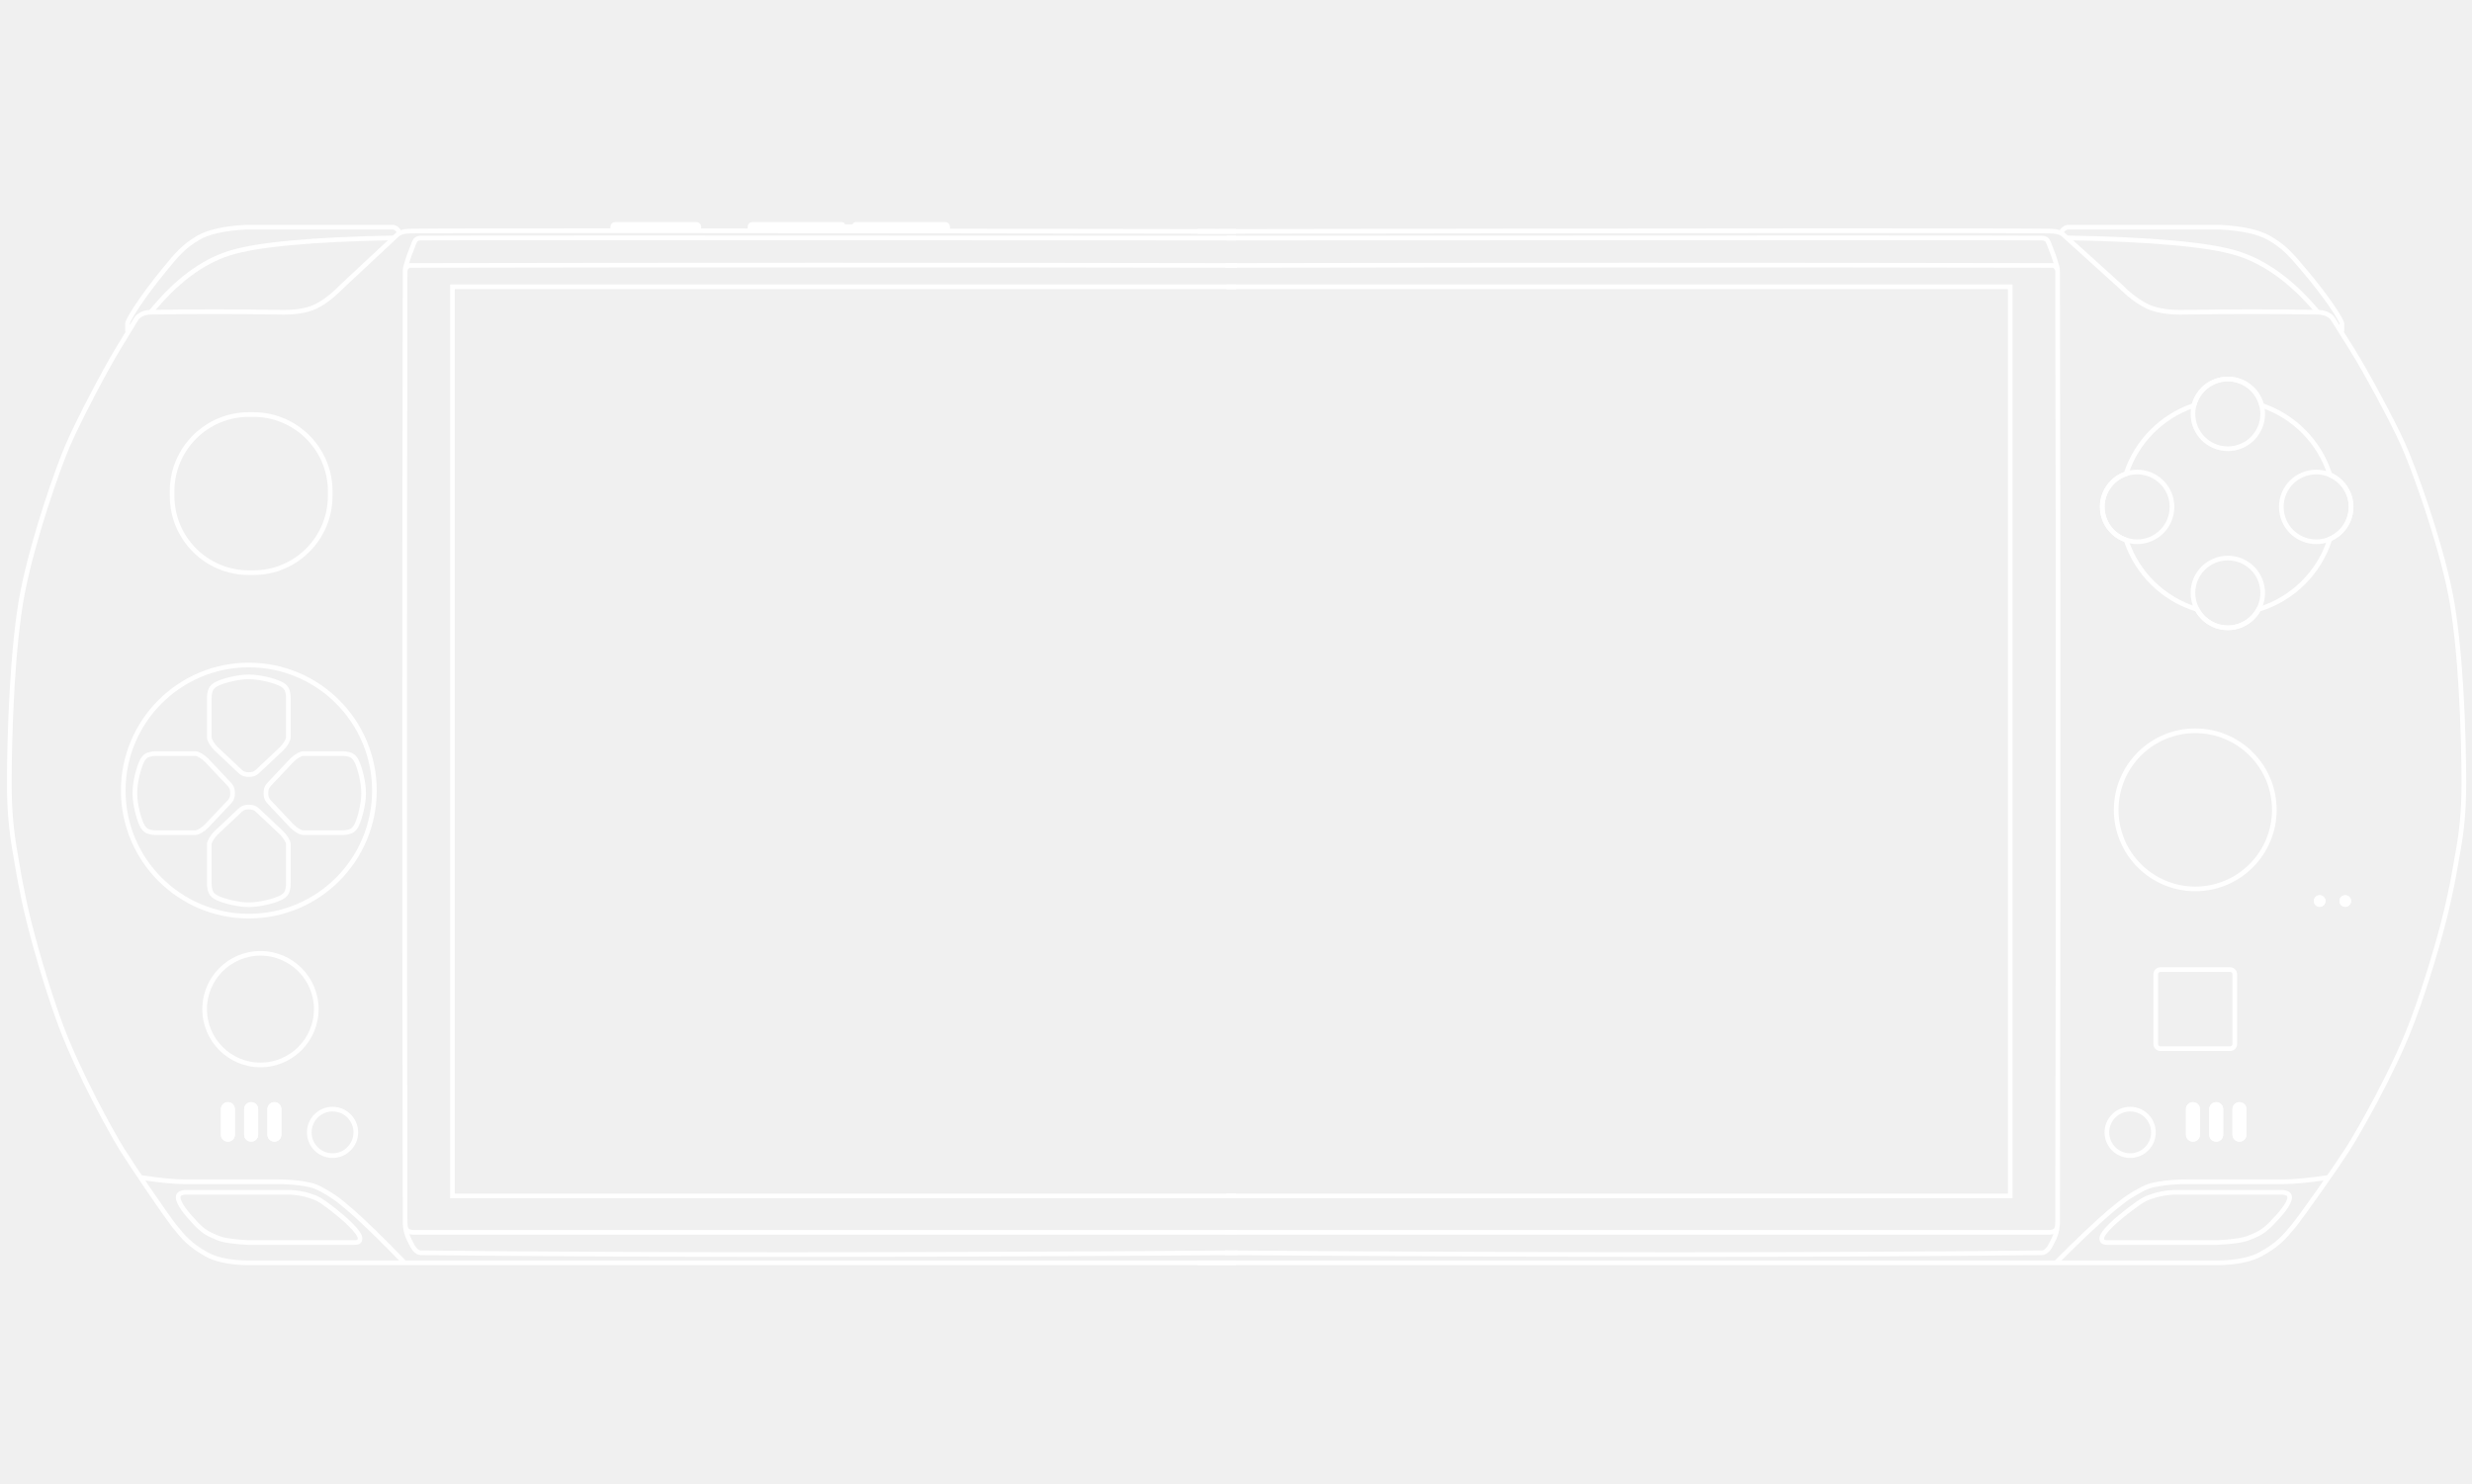
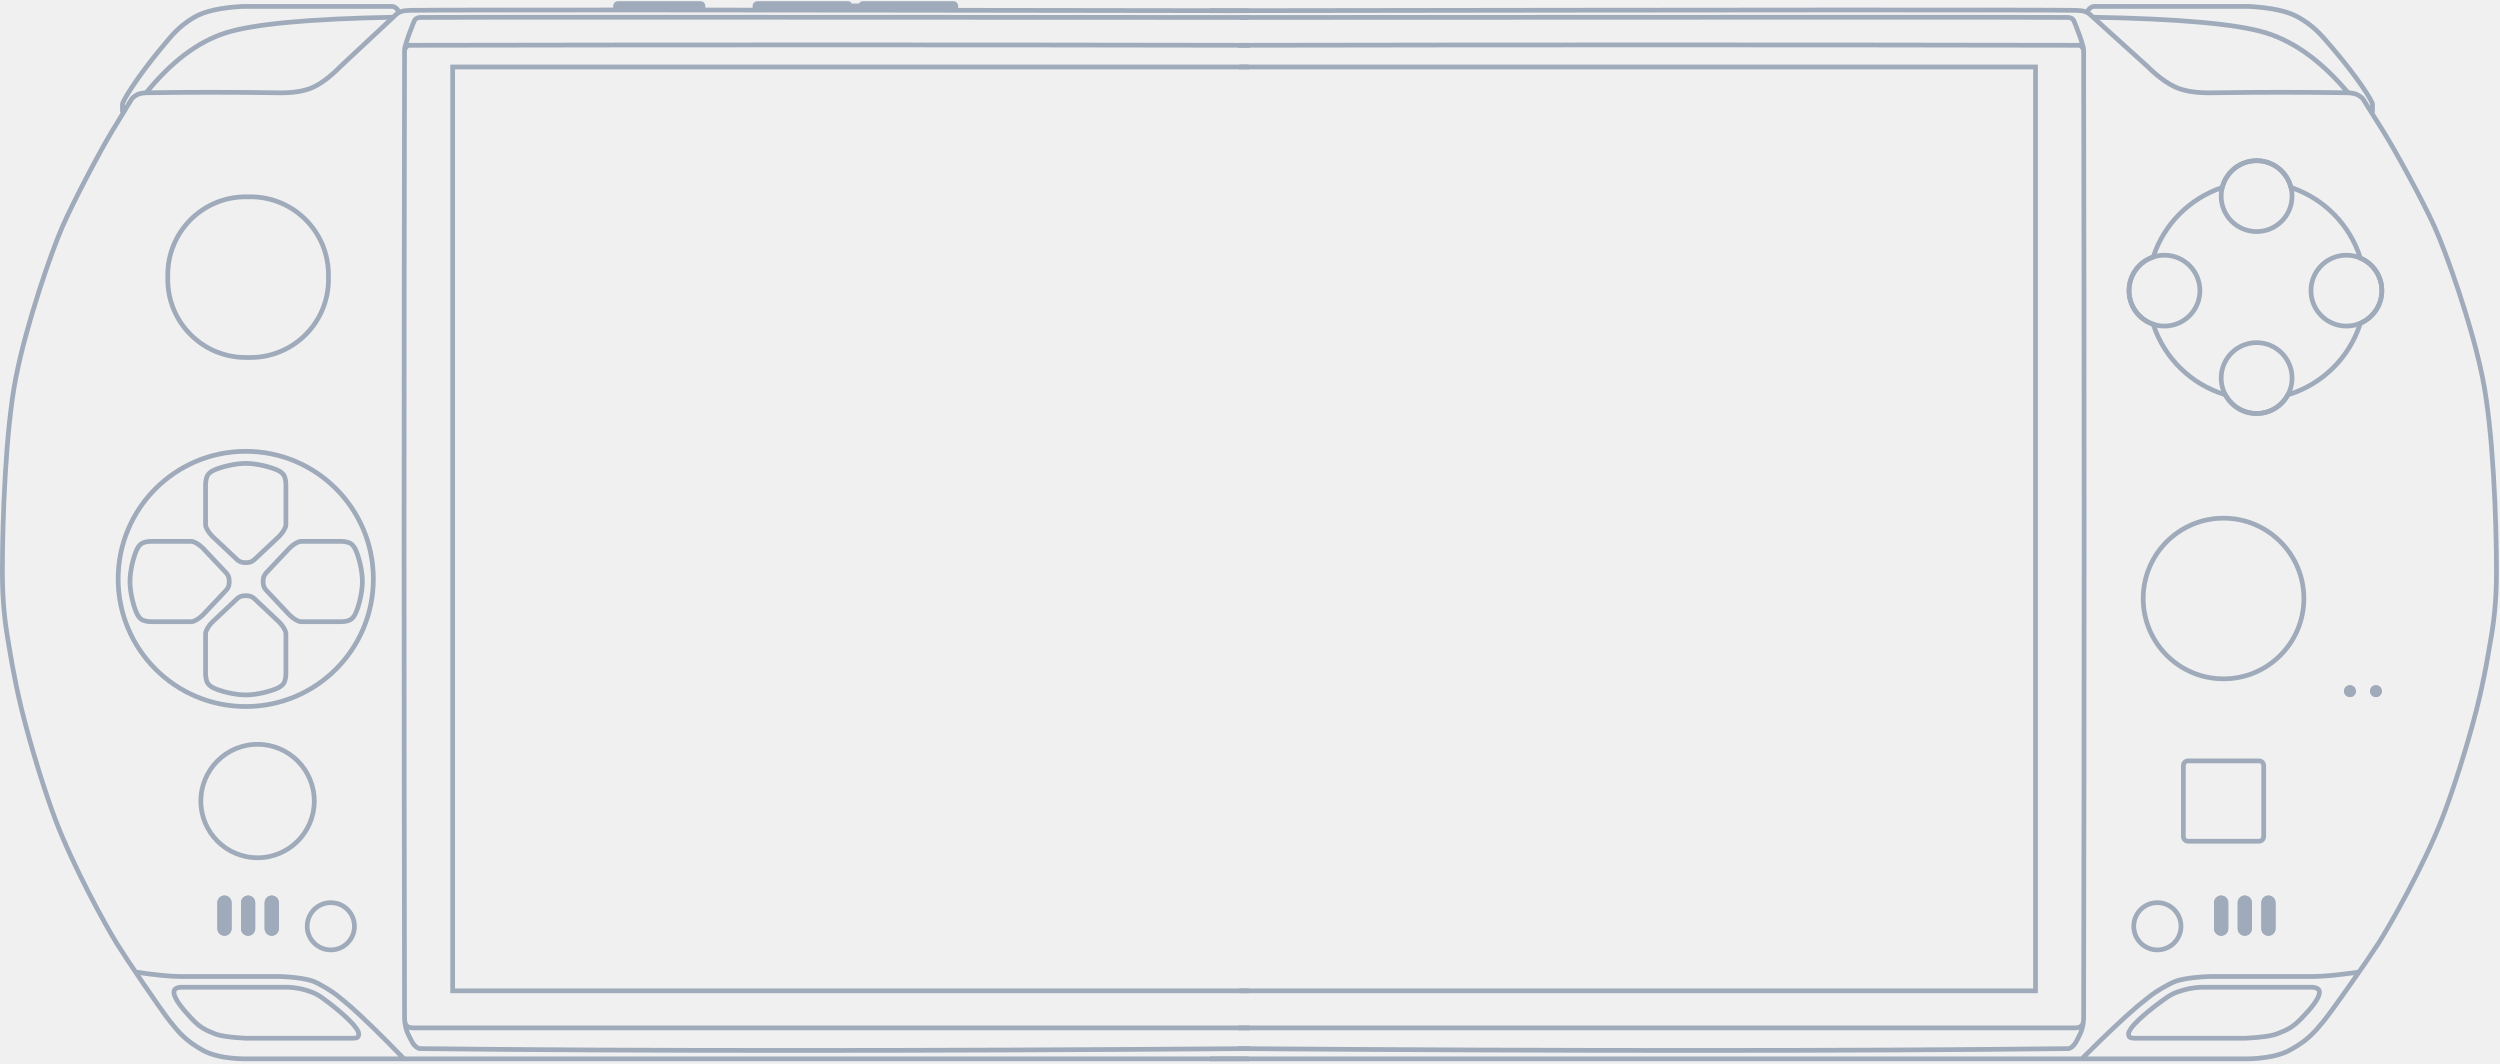
- <svg xmlns="http://www.w3.org/2000/svg" version="1.1" width="1063px" height="638px" viewBox="0 0 1063.0 638.0">
+ <svg xmlns="http://www.w3.org/2000/svg" version="1.1" width="1058px" height="450px" viewBox="0 0 1058.0 450.0">
  <defs>
    <clipPath id="i0">
      <path d="M1063,0 L1063,638 L0,638 L0,0 L1063,0 Z" />
    </clipPath>
    <clipPath id="i1">
      <path d="M35,0 C54.33,-3.55085719e-15 70,15.67 70,35 C70,54.33 54.33,70 35,70 C15.67,70 1.18361906e-15,54.33 0,35 C-2.36723813e-15,15.67 15.67,2.36723813e-15 35,0 Z" />
    </clipPath>
    <clipPath id="i2">
      <path d="M36,0 C54.778,-3.44940413e-15 70,15.222 70,34 L70,36 C70,54.778 54.778,70 36,70 L34,70 C15.222,70 1.14980138e-15,54.778 0,36 L0,34 C-2.29960275e-15,15.222 15.222,2.29960275e-15 34,0 L36,0 Z" />
    </clipPath>
    <clipPath id="i3">
      <path d="M11,0 C17.075,0 22,4.925 22,11 C22,17.075 17.075,22 11,22 C4.925,22 0,17.075 0,11 C0,4.925 4.925,0 11,0 Z" />
    </clipPath>
    <clipPath id="i4">
      <path d="M55,0 C62.302,0 68.461,4.891 70.38,11.575 C84.248,16.374 95.169,27.485 99.711,41.471 C105.195,44.008 109,49.56 109,56 C109,62.44 105.195,67.992 99.71,70.529 C95.011,85.005 83.476,96.399 68.914,100.906 C66.162,105.74 60.962,109 55,109 C49.038,109 43.838,105.74 41.086,100.905 C26.686,96.45 15.246,85.257 10.448,71.011 C4.349,68.754 0,62.885 0,56 C0,49.115 4.349,43.246 10.449,40.989 C15.082,27.23 25.912,16.319 39.62,11.574 C41.539,4.891 47.698,0 55,0 Z" />
    </clipPath>
    <clipPath id="i5">
      <path d="M55,77 C63.837,77 71,84.163 71,93 C71,101.837 63.837,109 55,109 C46.163,109 39,101.837 39,93 C39,84.163 46.163,77 55,77 Z M93,40 C101.837,40 109,47.163 109,56 C109,64.837 101.837,72 93,72 C84.163,72 77,64.837 77,56 C77,47.163 84.163,40 93,40 Z M16,40 C24.837,40 32,47.163 32,56 C32,64.837 24.837,72 16,72 C7.163,72 0,64.837 0,56 C0,47.163 7.163,40 16,40 Z M55,0 C63.837,0 71,7.163 71,16 C71,24.837 63.837,32 55,32 C46.163,32 39,24.837 39,16 C39,7.163 46.163,0 55,0 Z" />
    </clipPath>
    <clipPath id="i6">
      <path d="M55,0 C85.376,0 110,24.624 110,55 C110,85.376 85.376,110 55,110 C24.624,110 0,85.376 0,55 C0,24.624 24.624,0 55,0 Z" />
    </clipPath>
    <clipPath id="i7">
      <path d="M50.977,0 C54.057,0.156 56.836,0.618 59.316,1.387 C63.036,2.54 64.373,3.045 69.81,7.143 C75.247,11.24 82.789,17.482 82.789,20.738 C82.789,23.994 79.704,23.583 77.351,23.583 L32.219,23.583 C25.504,23.258 20.91,22.596 18.437,21.597 C14.727,20.099 12.226,19.274 8.199,15.17 C4.172,11.065 0.167,6.425 0.006,3.401 C-0.101,1.384 1.197,0.251 3.902,0 Z" />
    </clipPath>
    <clipPath id="i8">
      <path d="M49.386,0 C52.369,0.156 55.062,0.618 57.464,1.387 C61.068,2.54 62.363,3.045 67.63,7.143 C72.897,11.24 80.204,17.482 80.204,20.738 C80.204,23.343 78.292,23.6 76.359,23.599 L76.037,23.597 C75.662,23.593 75.29,23.583 74.936,23.583 L31.213,23.583 C24.708,23.258 20.257,22.596 17.861,21.597 C14.267,20.099 11.845,19.274 7.943,15.17 C4.042,11.065 0.162,6.425 0.006,3.401 C-0.098,1.384 1.16,0.251 3.78,0 Z" />
    </clipPath>
    <clipPath id="i9">
      <path d="M33,0 C34.657,-3.04359188e-16 36,1.343 36,3 L36,33 C36,34.657 34.657,36 33,36 L3,36 C1.343,36 -7.86725357e-16,34.657 0,33 L0,3 C-2.02906125e-16,1.343 1.343,-6.85272294e-16 3,0 L33,0 Z" />
    </clipPath>
    <clipPath id="i10">
      <path d="M25,0 C38.807,0 50,11.193 50,25 C50,38.807 38.807,50 25,50 C11.193,50 0,38.807 0,25 C0,11.193 11.193,0 25,0 Z" />
    </clipPath>
    <clipPath id="i11">
      <path d="M2.5,0 C3.881,0 5,1.119 5,2.5 C5,3.881 3.881,5 2.5,5 C1.119,5 0,3.881 0,2.5 C0,1.119 1.119,0 2.5,0 Z M13.5,0 C14.881,0 16,1.119 16,2.5 C16,3.881 14.881,5 13.5,5 C12.119,5 11,3.881 11,2.5 C11,1.119 12.119,0 13.5,0 Z" />
    </clipPath>
    <clipPath id="i12">
      <path d="M3,0 C4.657,-3.04359188e-16 6,1.343 6,3 L6,14 C6,15.657 4.657,17 3,17 C1.343,17 1.01453063e-16,15.657 0,14 L0,3 C-2.02906125e-16,1.343 1.343,1.53517375e-15 3,0 Z M13,0 C14.657,-3.04359188e-16 16,1.343 16,3 L16,14 C16,15.657 14.657,17 13,17 C11.343,17 10,15.657 10,14 L10,3 C10,1.343 11.343,1.53517375e-15 13,0 Z M23,0 C24.657,-3.04359188e-16 26,1.343 26,3 L26,14 C26,15.657 24.657,17 23,17 C21.343,17 20,15.657 20,14 L20,3 C20,1.343 21.343,1.53517375e-15 23,0 Z" />
    </clipPath>
    <clipPath id="i13">
      <path d="M36.5,0 C37.328,-1.52179594e-16 38,0.672 38,1.5 L38,3 L0,3 L0,1.5 C-1.01453063e-16,0.672 0.672,1.01453063e-16 1.5,0 L36.5,0 Z M100,3 L59,3 L59,1.5 C59,0.672 59.672,1.01453063e-16 60.5,0 L99,0 C99.552,-1.01453063e-16 100,0.448 100,1 L104,1 C104,0.448 104.448,-2.65431532e-16 105,0 L143.5,0 C144.328,-1.52179594e-16 145,0.672 145,1.5 L145,3 L104,3 L100,3 Z" />
    </clipPath>
  </defs>
-   <g clip-path="url(#i0)">
-     <g transform="translate(174.0 102.2878)">
-       <g transform="translate(711.0 0.0) scale(-1.0 1.0)">
-         <path d="M357.567,21.062 L20.567,21.062 L20.567,412.036 L357.567,412.036 M358,11.877 C239.622,11.657 121.271,11.657 2.947,11.877 C1.938,11.878 1.666,11.842 1.011,12.538 C0.355,13.233 0.204,13.571 0.201,14.792 C-0.067,151.11 -0.067,287.49 0.201,423.933 C0.267,425.256 0.537,426.195 1.011,426.75 C1.485,427.306 2.369,427.626 3.663,427.712 L358,427.712 M0.201,15.285 C0.201,14.678 0.161,13.351 0.426,12.462 C1.933,7.412 2.021,7.39 3.971,2.362 C4.297,1.521 4.605,0.976 4.979,0.68 C4.998,0.666 5.647,0.106 6.928,0.091 C17.71,-0.03 134.567,-0.03 357.5,0.091 M0.198,422.767 C0.198,428.427 2.005,430.714 2.783,432.491 C3.561,434.269 5.194,436.483 6.877,436.483 C99.94,437.528 217.047,437.528 358.198,436.483" stroke="#FFFFFF" stroke-width="2" fill="none" stroke-miterlimit="10" />
-       </g>
-       <g transform="">
-         <path d="M357.567,21.062 L20.567,21.062 L20.567,412.036 L357.567,412.036 M358,11.877 C239.622,11.657 121.271,11.657 2.947,11.877 C1.938,11.878 1.666,11.842 1.011,12.538 C0.355,13.233 0.204,13.571 0.201,14.792 C-0.067,151.11 -0.067,287.49 0.201,423.933 C0.267,425.256 0.537,426.195 1.011,426.75 C1.485,427.306 2.369,427.626 3.663,427.712 L358,427.712 M0.201,15.285 C0.201,14.678 0.161,13.351 0.426,12.462 C1.933,7.412 2.021,7.39 3.971,2.362 C4.297,1.521 4.605,0.976 4.979,0.68 C4.998,0.666 5.647,0.106 6.928,0.091 C17.71,-0.03 134.567,-0.03 357.5,0.091 M0.198,422.767 C0.198,428.427 2.005,430.714 2.783,432.491 C3.561,434.269 5.194,436.483 6.877,436.483 C99.94,437.528 217.047,437.528 358.198,436.483" stroke="#FFFFFF" stroke-width="2" fill="none" stroke-miterlimit="10" />
-       </g>
-     </g>
-     <g transform="translate(52.0 162)">
-       <g transform="translate(857.0 151.2878)">
-         <g clip-path="url(#i1)">
-           <path d="M35,0 C54.33,-3.55085719e-15 70,15.67 70,35 C70,54.33 54.33,70 35,70 C15.67,70 1.18361906e-15,54.33 0,35 C-2.36723813e-15,15.67 15.67,2.36723813e-15 35,0 Z" stroke="#FFFFFF" stroke-width="4" fill="none" stroke-miterlimit="5" />
-         </g>
-       </g>
-       <g transform="translate(21.0 15.28777)">
-         <g clip-path="url(#i2)">
-           <path d="M34,0 L36,0 C54.778,-3.44940413e-15 70,15.222 70,34 L70,36 C70,54.778 54.778,70 36,70 L34,70 C15.222,70 1.14980138e-15,54.778 0,36 L0,34 C-2.29960275e-15,15.222 15.222,2.29960275e-15 34,0 Z" stroke="#FFFFFF" stroke-width="4" fill="none" stroke-miterlimit="5" />
-         </g>
-       </g>
-       <g transform="translate(80.0 314.0)">
-         <g clip-path="url(#i3)">
-           <path d="M11,22 C17.075,22 22,17.075 22,11 C22,4.925 17.075,0 11,0 C4.925,0 0,4.925 0,11 C0,17.075 4.925,22 11,22 Z" stroke="#FFFFFF" stroke-width="4" fill="none" stroke-miterlimit="5" />
-         </g>
-       </g>
-       <g transform="translate(853.0 314.0)">
-         <g clip-path="url(#i3)">
-           <path d="M11,22 C17.075,22 22,17.075 22,11 C22,4.925 17.075,0 11,0 C4.925,0 0,4.925 0,11 C0,17.075 4.925,22 11,22 Z" stroke="#FFFFFF" stroke-width="4" fill="none" stroke-miterlimit="5" />
-         </g>
-       </g>
-       <g transform="translate(851.0 2.842170943040401e-14)">
-         <g clip-path="url(#i4)">
-           <path d="M55,0 C62.302,0 68.461,4.891 70.38,11.575 C84.248,16.374 95.169,27.485 99.711,41.471 C105.195,44.008 109,49.56 109,56 C109,62.44 105.195,67.992 99.71,70.529 C95.011,85.005 83.476,96.399 68.914,100.906 C66.162,105.74 60.962,109 55,109 C49.038,109 43.838,105.74 41.086,100.905 C26.686,96.45 15.246,85.257 10.448,71.011 C4.349,68.754 0,62.885 0,56 C0,49.115 4.349,43.246 10.449,40.989 C15.082,27.23 25.912,16.319 39.62,11.574 C41.539,4.891 47.698,0 55,0 Z" stroke="#FFFFFF" stroke-width="4" fill="none" stroke-miterlimit="5" />
-         </g>
-         <g clip-path="url(#i5)">
-           <path d="M55,32 C63.837,32 71,24.837 71,16 C71,7.163 63.837,0 55,0 C46.163,0 39,7.163 39,16 C39,24.837 46.163,32 55,32 Z M93,72 C101.837,72 109,64.837 109,56 C109,47.163 101.837,40 93,40 C84.163,40 77,47.163 77,56 C77,64.837 84.163,72 93,72 Z M16,72 C24.837,72 32,64.837 32,56 C32,47.163 24.837,40 16,40 C7.163,40 0,47.163 0,56 C0,64.837 7.163,72 16,72 Z M55,109 C63.837,109 71,101.837 71,93 C71,84.163 63.837,77 55,77 C46.163,77 39,84.163 39,93 C39,101.837 46.163,109 55,109 Z" stroke="#FFFFFF" stroke-width="4" fill="none" stroke-miterlimit="5" />
-         </g>
-       </g>
-       <g transform="translate(0.0 123)">
-         <g transform="translate(37.0 49.1042) rotate(-90)">
-           <g transform="translate(1.000155 0.9999983)">
-             <path d="M1.458,13.137 L11.155,2.844 C12.701,1.295 14.837,-1.77635684e-15 16.035,-1.77635684e-15 L32.571,-1.77635684e-15 C33.425,-1.77635684e-15 35.149,0.033 36.557,0.646 C37.663,1.128 38.511,2.203 39.14,3.58 C40.457,6.465 41.996,12.304 41.996,17 L41.991,17.443 C41.9,22.058 40.416,27.625 39.14,30.42 C38.511,31.797 37.663,32.872 36.557,33.354 C35.149,33.967 33.425,34 32.571,34 L16.035,34 C14.837,34 12.701,32.705 11.155,31.156 L1.458,20.863 C0.047,19.378 0,18.147 0,17 C0,15.853 0.047,14.622 1.458,13.137 Z" stroke="#FFFFFF" stroke-width="2" fill="none" stroke-miterlimit="10" />
+   <g transform="translate(-3.0 -95.0)">
+     <g clip-path="url(#i0)">
+       <g transform="translate(4.006812 96.0)">
+         <g transform="translate(169.9932 6.287773)">
+           <g transform="translate(711.0 0.0) scale(-1.0 1.0)">
+             <path d="M357.567,21.062 L20.567,21.062 L20.567,412.036 L357.567,412.036 M358,11.877 C239.622,11.657 121.271,11.657 2.947,11.877 C1.938,11.878 1.666,11.842 1.011,12.538 C0.355,13.233 0.204,13.571 0.201,14.792 C-0.067,151.11 -0.067,287.49 0.201,423.933 C0.267,425.256 0.537,426.195 1.011,426.75 C1.485,427.306 2.369,427.626 3.663,427.712 L358,427.712 M0.201,15.285 C0.201,14.678 0.161,13.351 0.426,12.462 C1.933,7.412 2.021,7.39 3.971,2.362 C4.297,1.521 4.605,0.976 4.979,0.68 C4.998,0.666 5.647,0.106 6.928,0.091 C17.71,-0.03 134.567,-0.03 357.5,0.091 M0.198,422.767 C0.198,428.427 2.005,430.714 2.783,432.491 C3.561,434.269 5.194,436.483 6.877,436.483 C99.94,437.528 217.047,437.528 358.198,436.483" stroke="#9FAABA" stroke-width="2" fill="none" stroke-miterlimit="10" />
+           </g>
+           <g transform="">
+             <path d="M357.567,21.062 L20.567,21.062 L20.567,412.036 L357.567,412.036 M358,11.877 C239.622,11.657 121.271,11.657 2.947,11.877 C1.938,11.878 1.666,11.842 1.011,12.538 C0.355,13.233 0.204,13.571 0.201,14.792 C-0.067,151.11 -0.067,287.49 0.201,423.933 C0.267,425.256 0.537,426.195 1.011,426.75 C1.485,427.306 2.369,427.626 3.663,427.712 L358,427.712 M0.201,15.285 C0.201,14.678 0.161,13.351 0.426,12.462 C1.933,7.412 2.021,7.39 3.971,2.362 C4.297,1.521 4.605,0.976 4.979,0.68 C4.998,0.666 5.647,0.106 6.928,0.091 C17.71,-0.03 134.567,-0.03 357.5,0.091 M0.198,422.767 C0.198,428.427 2.005,430.714 2.783,432.491 C3.561,434.269 5.194,436.483 6.877,436.483 C99.94,437.528 217.047,437.528 358.198,436.483" stroke="#9FAABA" stroke-width="2" fill="none" stroke-miterlimit="10" />
          </g>
        </g>
-         <g transform="translate(37.0 61.1042) rotate(-90.0) scale(-1.0 1.0)">
-           <g transform="translate(1.000155 0.9999983)">
-             <path d="M1.458,13.137 L11.155,2.844 C12.701,1.295 14.837,-1.77635684e-15 16.035,-1.77635684e-15 L32.571,-1.77635684e-15 C33.425,-1.77635684e-15 35.149,0.033 36.557,0.646 C37.663,1.128 38.511,2.203 39.14,3.58 C40.457,6.465 41.996,12.304 41.996,17 L41.991,17.443 C41.9,22.058 40.416,27.625 39.14,30.42 C38.511,31.797 37.663,32.872 36.557,33.354 C35.149,33.967 33.425,34 32.571,34 L16.035,34 C14.837,34 12.701,32.705 11.155,31.156 L1.458,20.863 C0.047,19.378 0,18.147 0,17 C0,15.853 0.047,14.622 1.458,13.137 Z" stroke="#FFFFFF" stroke-width="2" fill="none" stroke-miterlimit="10" />
+         <g transform="translate(47.99319 66)">
+           <g transform="translate(857.0 151.2878)">
+             <g clip-path="url(#i1)">
+               <path d="M35,0 C54.33,-3.55085719e-15 70,15.67 70,35 C70,54.33 54.33,70 35,70 C15.67,70 1.18361906e-15,54.33 0,35 C-2.36723813e-15,15.67 15.67,2.36723813e-15 35,0 Z" stroke="#9FAABA" stroke-width="4" fill="none" stroke-miterlimit="5" />
+             </g>
+           </g>
+           <g transform="translate(21.0 15.28777)">
+             <g clip-path="url(#i2)">
+               <path d="M34,0 L36,0 C54.778,-3.44940413e-15 70,15.222 70,34 L70,36 C70,54.778 54.778,70 36,70 L34,70 C15.222,70 1.14980138e-15,54.778 0,36 L0,34 C-2.29960275e-15,15.222 15.222,2.29960275e-15 34,0 Z" stroke="#9FAABA" stroke-width="4" fill="none" stroke-miterlimit="5" />
+             </g>
+           </g>
+           <g transform="translate(80.0 314.0)">
+             <g clip-path="url(#i3)">
+               <path d="M11,22 C17.075,22 22,17.075 22,11 C22,4.925 17.075,0 11,0 C4.925,0 0,4.925 0,11 C0,17.075 4.925,22 11,22 Z" stroke="#9FAABA" stroke-width="4" fill="none" stroke-miterlimit="5" />
+             </g>
+           </g>
+           <g transform="translate(853.0 314.0)">
+             <g clip-path="url(#i3)">
+               <path d="M11,22 C17.075,22 22,17.075 22,11 C22,4.925 17.075,0 11,0 C4.925,0 0,4.925 0,11 C0,17.075 4.925,22 11,22 Z" stroke="#9FAABA" stroke-width="4" fill="none" stroke-miterlimit="5" />
+             </g>
+           </g>
+           <g transform="translate(851.0 2.842170943040401e-14)">
+             <g clip-path="url(#i4)">
+               <path d="M55,0 C62.302,0 68.461,4.891 70.38,11.575 C84.248,16.374 95.169,27.485 99.711,41.471 C105.195,44.008 109,49.56 109,56 C109,62.44 105.195,67.992 99.71,70.529 C95.011,85.005 83.476,96.399 68.914,100.906 C66.162,105.74 60.962,109 55,109 C49.038,109 43.838,105.74 41.086,100.905 C26.686,96.45 15.246,85.257 10.448,71.011 C4.349,68.754 0,62.885 0,56 C0,49.115 4.349,43.246 10.449,40.989 C15.082,27.23 25.912,16.319 39.62,11.574 C41.539,4.891 47.698,0 55,0 Z" stroke="#9FAABA" stroke-width="4" fill="none" stroke-miterlimit="5" />
+             </g>
+             <g clip-path="url(#i5)">
+               <path d="M55,32 C63.837,32 71,24.837 71,16 C71,7.163 63.837,0 55,0 C46.163,0 39,7.163 39,16 C39,24.837 46.163,32 55,32 Z M93,72 C101.837,72 109,64.837 109,56 C109,47.163 101.837,40 93,40 C84.163,40 77,47.163 77,56 C77,64.837 84.163,72 93,72 Z M16,72 C24.837,72 32,64.837 32,56 C32,47.163 24.837,40 16,40 C7.163,40 0,47.163 0,56 C0,64.837 7.163,72 16,72 Z M55,109 C63.837,109 71,101.837 71,93 C71,84.163 63.837,77 55,77 C46.163,77 39,84.163 39,93 C39,101.837 46.163,109 55,109 Z" stroke="#9FAABA" stroke-width="4" fill="none" stroke-miterlimit="5" />
+             </g>
+           </g>
+           <g transform="translate(0.0 123)">
+             <g transform="translate(37.0 49.1042) rotate(-90)">
+               <g transform="translate(1.000155 0.9999983)">
+                 <path d="M1.458,13.137 L11.155,2.844 C12.701,1.295 14.837,-1.77635684e-15 16.035,-1.77635684e-15 L32.571,-1.77635684e-15 C33.425,-1.77635684e-15 35.149,0.033 36.557,0.646 C37.663,1.128 38.511,2.203 39.14,3.58 C40.457,6.465 41.996,12.304 41.996,17 L41.991,17.443 C41.9,22.058 40.416,27.625 39.14,30.42 C38.511,31.797 37.663,32.872 36.557,33.354 C35.149,33.967 33.425,34 32.571,34 L16.035,34 C14.837,34 12.701,32.705 11.155,31.156 L1.458,20.863 C0.047,19.378 0,18.147 0,17 C0,15.853 0.047,14.622 1.458,13.137 Z" stroke="#9FAABA" stroke-width="2" fill="none" stroke-miterlimit="10" />
+               </g>
+             </g>
+             <g transform="translate(37.0 61.1042) rotate(-90.0) scale(-1.0 1.0)">
+               <g transform="translate(1.000155 0.9999983)">
+                 <path d="M1.458,13.137 L11.155,2.844 C12.701,1.295 14.837,-1.77635684e-15 16.035,-1.77635684e-15 L32.571,-1.77635684e-15 C33.425,-1.77635684e-15 35.149,0.033 36.557,0.646 C37.663,1.128 38.511,2.203 39.14,3.58 C40.457,6.465 41.996,12.304 41.996,17 L41.991,17.443 C41.9,22.058 40.416,27.625 39.14,30.42 C38.511,31.797 37.663,32.872 36.557,33.354 C35.149,33.967 33.425,34 32.571,34 L16.035,34 C14.837,34 12.701,32.705 11.155,31.156 L1.458,20.863 C0.047,19.378 0,18.147 0,17 C0,15.853 0.047,14.622 1.458,13.137 Z" stroke="#9FAABA" stroke-width="2" fill="none" stroke-miterlimit="10" />
+               </g>
+             </g>
+             <g transform="translate(49.0 38.1042) scale(-1.0 1.0)">
+               <g transform="translate(1.000155 0.9999983)">
+                 <path d="M1.458,13.137 L11.155,2.844 C12.701,1.295 14.837,-1.77635684e-15 16.035,-1.77635684e-15 L32.571,-1.77635684e-15 C33.425,-1.77635684e-15 35.149,0.033 36.557,0.646 C37.663,1.128 38.511,2.203 39.14,3.58 C40.457,6.465 41.996,12.304 41.996,17 L41.991,17.443 C41.9,22.058 40.416,27.625 39.14,30.42 C38.511,31.797 37.663,32.872 36.557,33.354 C35.149,33.967 33.425,34 32.571,34 L16.035,34 C14.837,34 12.701,32.705 11.155,31.156 L1.458,20.863 C0.047,19.378 0,18.147 0,17 C0,15.853 0.047,14.622 1.458,13.137 Z" stroke="#9FAABA" stroke-width="2" fill="none" stroke-miterlimit="10" />
+               </g>
+             </g>
+             <g transform="translate(61.36621 38.1042)">
+               <g transform="translate(1.000155 0.9999983)">
+                 <path d="M1.458,13.137 L11.155,2.844 C12.701,1.295 14.837,-1.77635684e-15 16.035,-1.77635684e-15 L32.571,-1.77635684e-15 C33.425,-1.77635684e-15 35.149,0.033 36.557,0.646 C37.663,1.128 38.511,2.203 39.14,3.58 C40.457,6.465 41.996,12.304 41.996,17 L41.991,17.443 C41.9,22.058 40.416,27.625 39.14,30.42 C38.511,31.797 37.663,32.872 36.557,33.354 C35.149,33.967 33.425,34 32.571,34 L16.035,34 C14.837,34 12.701,32.705 11.155,31.156 L1.458,20.863 C0.047,19.378 0,18.147 0,17 C0,15.853 0.047,14.622 1.458,13.137 Z" stroke="#9FAABA" stroke-width="2" fill="none" stroke-miterlimit="10" />
+               </g>
+             </g>
+             <g clip-path="url(#i6)">
+               <path d="M55,110 C24.624,110 0,85.376 0,55 C0,24.624 24.624,0 55,0 C85.376,0 110,24.624 110,55 C110,85.376 85.376,110 55,110 Z" stroke="#9FAABA" stroke-width="4" fill="none" stroke-miterlimit="5" />
+             </g>
          </g>
        </g>
-         <g transform="translate(49.0 38.1042) scale(-1.0 1.0)">
-           <g transform="translate(1.000155 0.9999983)">
-             <path d="M1.458,13.137 L11.155,2.844 C12.701,1.295 14.837,-1.77635684e-15 16.035,-1.77635684e-15 L32.571,-1.77635684e-15 C33.425,-1.77635684e-15 35.149,0.033 36.557,0.646 C37.663,1.128 38.511,2.203 39.14,3.58 C40.457,6.465 41.996,12.304 41.996,17 L41.991,17.443 C41.9,22.058 40.416,27.625 39.14,30.42 C38.511,31.797 37.663,32.872 36.557,33.354 C35.149,33.967 33.425,34 32.571,34 L16.035,34 C14.837,34 12.701,32.705 11.155,31.156 L1.458,20.863 C0.047,19.378 0,18.147 0,17 C0,15.853 0.047,14.622 1.458,13.137 Z" stroke="#FFFFFF" stroke-width="2" fill="none" stroke-miterlimit="10" />
+         <g transform="translate(0.0 1.718098)">
+           <g transform="translate(1055.493 0.0) scale(-1.0 1.0)">
+             <g transform="">
+               <path d="M544.493,445.374 C252.999,445.374 107.251,445.374 107.251,445.374 C107.251,445.374 95.11,445.819 87.671,441.816 C80.232,437.814 77.213,434.406 73.227,429.528 C69.241,424.651 54.597,403.759 49.972,396.542 C45.347,389.326 30.986,364.19 23.057,343.876 C18.762,332.872 12.612,314.005 8.47,297.734 C4.966,283.968 3.127,271.91 2.706,269.601 C1.065,260.609 0,251.83 0,238.947 C0,228.713 0.327,213.639 1.258,198.279 C2.155,183.47 3.614,168.394 5.883,157.134 C10.506,134.193 21.433,103.804 26.233,93.19 C31.033,82.576 42.342,61.759 47.875,52.881 C50.901,48.024 53.752,43.486 56.426,39.268 C57.011,38.345 58.497,37.571 58.92,37.339 C59.344,37.108 61.014,36.573 62.802,36.547 C81.625,36.272 100.5,36.272 119.427,36.547 C126.401,36.756 131.876,35.961 135.851,34.162 C141.814,31.463 147.389,25.671 147.389,25.671 C147.389,25.671 171.593,3.783 171.962,3.447 C172.38,3.067 173.149,2.475 174.347,2.115 C175.429,1.791 176.886,1.679 178.285,1.657 C194.47,1.408 316.539,1.46 544.493,1.813 M58.23,408.662 C66.858,409.906 73.318,410.527 77.611,410.527 C84.051,410.527 98.519,410.527 119.3,410.527 C125.969,410.527 132.705,411.441 135.739,412.538 C138.774,413.635 144.711,417.328 146.07,418.427 C148.107,420.075 150.255,421.693 152.167,423.329 C158.021,428.339 165.789,435.692 175.472,445.389 M52.46,44.891 C52.46,43.373 52.46,42.205 52.46,41.387 C52.46,40.159 58.392,30.512 69.373,17.663 C74.172,12.047 77.143,8.383 83.852,4.57 C88.324,2.027 95.329,0.504 104.869,0 L170.215,0 C170.816,0.017 171.413,0.269 172.007,0.756 C172.6,1.242 172.96,1.775 173.085,2.353" stroke="#9FAABA" stroke-width="2" fill="none" stroke-miterlimit="10" />
+             </g>
+             <g transform="translate(73.91207 414.0729)">
+               <g clip-path="url(#i7)">
+                 <path d="M8.199,15.17 C12.226,19.274 14.727,20.099 18.437,21.597 C20.91,22.596 25.504,23.258 32.219,23.583 C60.738,23.583 75.781,23.583 77.351,23.583 C79.704,23.583 82.789,23.994 82.789,20.738 C82.789,17.482 75.247,11.24 69.81,7.143 C64.373,3.045 63.036,2.54 59.316,1.387 C56.836,0.618 54.057,0.156 50.977,0 L3.902,0 C1.197,0.251 -0.101,1.384 0.006,3.401 C0.167,6.425 4.172,11.065 8.199,15.17 Z" stroke="#9FAABA" stroke-width="4" fill="none" stroke-miterlimit="5" />
+               </g>
+             </g>
+             <g transform="translate(62.80187 4.569675)">
+               <path d="M0,31.977 C10.983,18.845 22.56,10.396 34.731,6.631 C46.902,2.865 71.437,0.655 108.335,0" stroke="#9FAABA" stroke-width="2" fill="none" stroke-miterlimit="10" />
+             </g>
+           </g>
+           <g transform="">
+             <path d="M527.493,445.374 C245.1,445.374 103.903,445.374 103.903,445.374 C103.903,445.374 92.141,445.819 84.934,441.816 C77.727,437.814 74.802,434.406 70.94,429.528 C67.079,424.651 52.893,403.759 48.412,396.542 C43.931,389.326 30.018,364.19 22.337,343.876 C18.176,332.872 12.219,314.005 8.206,297.734 C4.811,283.968 3.03,271.91 2.621,269.601 C1.032,260.609 0,251.83 0,238.947 C0,228.713 0.317,213.639 1.219,198.279 C2.088,183.47 3.502,168.394 5.7,157.134 C10.178,134.193 20.764,103.804 25.414,93.19 C30.064,82.576 41.02,61.759 46.38,52.881 C49.312,48.024 52.074,43.486 54.664,39.268 C55.231,38.345 56.671,37.571 57.081,37.339 C57.491,37.108 59.109,36.573 60.841,36.547 C79.077,36.272 97.362,36.272 115.698,36.547 C122.455,36.756 127.758,35.961 131.609,34.162 C137.386,31.463 142.788,25.671 142.788,25.671 C142.788,25.671 166.236,3.783 166.593,3.447 C166.998,3.067 167.743,2.475 168.904,2.115 C169.951,1.791 171.363,1.679 172.719,1.657 C188.398,1.408 306.657,1.46 527.493,1.813 M56.411,408.662 C64.77,409.906 71.029,410.527 75.188,410.527 C81.427,410.527 95.443,410.527 115.575,410.527 C122.036,410.527 128.561,411.441 131.501,412.538 C134.441,413.635 140.193,417.328 141.509,418.427 C143.483,420.075 145.564,421.693 147.416,423.329 C153.087,428.339 160.613,435.692 169.993,445.389 M50.822,44.891 C50.822,43.373 50.822,42.205 50.822,41.387 C50.822,40.159 56.569,30.512 67.207,17.663 C71.857,12.047 74.735,8.383 81.234,4.57 C85.566,2.027 92.353,0.504 101.594,0 L164.901,0 C165.483,0.017 166.062,0.269 166.637,0.756 C167.211,1.242 167.56,1.775 167.681,2.353" stroke="#9FAABA" stroke-width="2" fill="none" stroke-miterlimit="10" />
+           </g>
+           <g transform="translate(71.60441 414.0729)">
+             <g clip-path="url(#i8)">
+               <path d="M7.943,15.17 C11.845,19.274 14.267,20.099 17.861,21.597 C20.257,22.596 24.708,23.258 31.213,23.583 C58.841,23.583 73.415,23.583 74.936,23.583 C77.216,23.583 80.204,23.994 80.204,20.738 C80.204,17.482 72.897,11.24 67.63,7.143 C62.363,3.045 61.068,2.54 57.464,1.387 C55.062,0.618 52.369,0.156 49.386,0 L3.78,0 C1.16,0.251 -0.098,1.384 0.006,3.401 C0.162,6.425 4.042,11.065 7.943,15.17 Z" stroke="#9FAABA" stroke-width="4" fill="none" stroke-miterlimit="5" />
+             </g>
+           </g>
+           <g transform="translate(60.84109 4.569675)">
+             <path d="M0,31.977 C10.64,18.845 21.856,10.396 33.647,6.631 C45.438,2.865 69.207,0.655 104.953,0" stroke="#9FAABA" stroke-width="2" fill="none" stroke-miterlimit="10" />
          </g>
        </g>
-         <g transform="translate(61.36621 38.1042)">
-           <g transform="translate(1.000155 0.9999983)">
-             <path d="M1.458,13.137 L11.155,2.844 C12.701,1.295 14.837,-1.77635684e-15 16.035,-1.77635684e-15 L32.571,-1.77635684e-15 C33.425,-1.77635684e-15 35.149,0.033 36.557,0.646 C37.663,1.128 38.511,2.203 39.14,3.58 C40.457,6.465 41.996,12.304 41.996,17 L41.991,17.443 C41.9,22.058 40.416,27.625 39.14,30.42 C38.511,31.797 37.663,32.872 36.557,33.354 C35.149,33.967 33.425,34 32.571,34 L16.035,34 C14.837,34 12.701,32.705 11.155,31.156 L1.458,20.863 C0.047,19.378 0,18.147 0,17 C0,15.853 0.047,14.622 1.458,13.137 Z" stroke="#FFFFFF" stroke-width="2" fill="none" stroke-miterlimit="10" />
+         <g transform="translate(921.9932 320.0)">
+           <g clip-path="url(#i9)">
+             <path d="M3,0 L33,0 C34.657,-3.04359188e-16 36,1.343 36,3 L36,33 C36,34.657 34.657,36 33,36 L3,36 C1.343,36 -7.86725357e-16,34.657 0,33 L0,3 C-2.02906125e-16,1.343 1.343,-6.85272294e-16 3,0 Z" stroke="#9FAABA" stroke-width="4" fill="none" stroke-miterlimit="5" />
          </g>
        </g>
-         <g clip-path="url(#i6)">
-           <path d="M55,110 C24.624,110 0,85.376 0,55 C0,24.624 24.624,0 55,0 C85.376,0 110,24.624 110,55 C110,85.376 85.376,110 55,110 Z" stroke="#FFFFFF" stroke-width="4" fill="none" stroke-miterlimit="5" />
+         <g transform="translate(82.99319 313.0)">
+           <g clip-path="url(#i10)">
+             <path d="M25,50 C38.807,50 50,38.807 50,25 C50,11.193 38.807,0 25,0 C11.193,0 0,11.193 0,25 C0,38.807 11.193,50 25,50 Z" stroke="#9FAABA" stroke-width="4" fill="none" stroke-miterlimit="5" />
+           </g>
+         </g>
+         <g transform="translate(990.9932 289.0)">
+           <g clip-path="url(#i11)">
+             <polygon points="0,0 16,0 16,5 0,5 0,0" stroke="none" fill="#9FAABA" />
+             <path d="M2.5,5 C3.881,5 5,3.881 5,2.5 C5,1.119 3.881,0 2.5,0 C1.119,0 0,1.119 0,2.5 C0,3.881 1.119,5 2.5,5 Z M13.5,5 C14.881,5 16,3.881 16,2.5 C16,1.119 14.881,0 13.5,0 C12.119,0 11,1.119 11,2.5 C11,3.881 12.119,5 13.5,5 Z" stroke="#9FAABA" stroke-width="2" fill="none" stroke-miterlimit="5" />
+           </g>
+         </g>
+         <g transform="translate(935.9932 378.0)">
+           <g clip-path="url(#i12)">
+             <polygon points="0,0 26,0 26,17 0,17 0,0" stroke="none" fill="#9FAABA" />
+             <path d="M3,0 C4.657,-3.04359188e-16 6,1.343 6,3 L6,14 C6,15.657 4.657,17 3,17 C1.343,17 1.01453063e-16,15.657 0,14 L0,3 C-2.02906125e-16,1.343 1.343,1.53517375e-15 3,0 Z M13,0 C14.657,-3.04359188e-16 16,1.343 16,3 L16,14 C16,15.657 14.657,17 13,17 C11.343,17 10,15.657 10,14 L10,3 C10,1.343 11.343,1.53517375e-15 13,0 Z M23,0 C24.657,-3.04359188e-16 26,1.343 26,3 L26,14 C26,15.657 24.657,17 23,17 C21.343,17 20,15.657 20,14 L20,3 C20,1.343 21.343,1.53517375e-15 23,0 Z" stroke="#9FAABA" stroke-width="2" fill="none" stroke-miterlimit="5" />
+           </g>
+         </g>
+         <g transform="translate(90.99319 378.0)">
+           <g clip-path="url(#i12)">
+             <polygon points="0,0 26,0 26,17 0,17 0,0" stroke="none" fill="#9FAABA" />
+             <path d="M3,0 C4.657,-3.04359188e-16 6,1.343 6,3 L6,14 C6,15.657 4.657,17 3,17 C1.343,17 1.01453063e-16,15.657 0,14 L0,3 C-2.02906125e-16,1.343 1.343,1.53517375e-15 3,0 Z M13,0 C14.657,-3.04359188e-16 16,1.343 16,3 L16,14 C16,15.657 14.657,17 13,17 C11.343,17 10,15.657 10,14 L10,3 C10,1.343 11.343,1.53517375e-15 13,0 Z M23,0 C24.657,-3.04359188e-16 26,1.343 26,3 L26,14 C26,15.657 24.657,17 23,17 C21.343,17 20,15.657 20,14 L20,3 C20,1.343 21.343,1.53517375e-15 23,0 Z" stroke="#9FAABA" stroke-width="2" fill="none" stroke-miterlimit="5" />
+           </g>
+         </g>
+         <g transform="translate(258.9932 0.0)">
+           <g clip-path="url(#i13)">
+             <polygon points="0,0 145,0 145,3 0,3 0,0" stroke="none" fill="#9FAABA" />
+           </g>
+           <path d="M100,1 L104,1 L104,3 L100,3 L100,1 Z M60.5,0 L99,0 C99.552,-1.01453063e-16 100,0.448 100,1 L100,3 L100,3 L59,3 L59,1.5 C59,0.672 59.672,1.01453063e-16 60.5,0 Z M105,0 L143.5,0 C144.328,-1.52179594e-16 145,0.672 145,1.5 L145,3 L145,3 L104,3 L104,1 C104,0.448 104.448,-2.65431532e-16 105,0 Z M1.5,0 L36.5,0 C37.328,-1.52179594e-16 38,0.672 38,1.5 L38,3 L38,3 L0,3 L0,1.5 C-1.01453063e-16,0.672 0.672,1.01453063e-16 1.5,0 Z" stroke="#9FAABA" stroke-width="1" fill="none" stroke-miterlimit="10" />
        </g>
      </g>
    </g>
-     <g transform="translate(4.006812 97.7181)">
-       <g transform="translate(1055.493 0.0) scale(-1.0 1.0)">
-         <g transform="">
-           <path d="M544.493,445.374 C252.999,445.374 107.251,445.374 107.251,445.374 C107.251,445.374 95.11,445.819 87.671,441.816 C80.232,437.814 77.213,434.406 73.227,429.528 C69.241,424.651 54.597,403.759 49.972,396.542 C45.347,389.326 30.986,364.19 23.057,343.876 C18.762,332.872 12.612,314.005 8.47,297.734 C4.966,283.968 3.127,271.91 2.706,269.601 C1.065,260.609 0,251.83 0,238.947 C0,228.713 0.327,213.639 1.258,198.279 C2.155,183.47 3.614,168.394 5.883,157.134 C10.506,134.193 21.433,103.804 26.233,93.19 C31.033,82.576 42.342,61.759 47.875,52.881 C50.901,48.024 53.752,43.486 56.426,39.268 C57.011,38.345 58.497,37.571 58.92,37.339 C59.344,37.108 61.014,36.573 62.802,36.547 C81.625,36.272 100.5,36.272 119.427,36.547 C126.401,36.756 131.876,35.961 135.851,34.162 C141.814,31.463 147.389,25.671 147.389,25.671 C147.389,25.671 171.593,3.783 171.962,3.447 C172.38,3.067 173.149,2.475 174.347,2.115 C175.429,1.791 176.886,1.679 178.285,1.657 C194.47,1.408 316.539,1.46 544.493,1.813 M58.23,408.662 C66.858,409.906 73.318,410.527 77.611,410.527 C84.051,410.527 98.519,410.527 119.3,410.527 C125.969,410.527 132.705,411.441 135.739,412.538 C138.774,413.635 144.711,417.328 146.07,418.427 C148.107,420.075 150.255,421.693 152.167,423.329 C158.021,428.339 165.789,435.692 175.472,445.389 M52.46,44.891 C52.46,43.373 52.46,42.205 52.46,41.387 C52.46,40.159 58.392,30.512 69.373,17.663 C74.172,12.047 77.143,8.383 83.852,4.57 C88.324,2.027 95.329,0.504 104.869,0 L170.215,0 C170.816,0.017 171.413,0.269 172.007,0.756 C172.6,1.242 172.96,1.775 173.085,2.353" stroke="#FFFFFF" stroke-width="2" fill="none" stroke-miterlimit="10" />
-         </g>
-         <g transform="translate(73.91207 414.0729)">
-           <g clip-path="url(#i7)">
-             <path d="M8.199,15.17 C12.226,19.274 14.727,20.099 18.437,21.597 C20.91,22.596 25.504,23.258 32.219,23.583 C60.738,23.583 75.781,23.583 77.351,23.583 C79.704,23.583 82.789,23.994 82.789,20.738 C82.789,17.482 75.247,11.24 69.81,7.143 C64.373,3.045 63.036,2.54 59.316,1.387 C56.836,0.618 54.057,0.156 50.977,0 L3.902,0 C1.197,0.251 -0.101,1.384 0.006,3.401 C0.167,6.425 4.172,11.065 8.199,15.17 Z" stroke="#FFFFFF" stroke-width="4" fill="none" stroke-miterlimit="5" />
-           </g>
-         </g>
-         <g transform="translate(62.80187 4.569675)">
-           <path d="M0,31.977 C10.983,18.845 22.56,10.396 34.731,6.631 C46.902,2.865 71.437,0.655 108.335,0" stroke="#FFFFFF" stroke-width="2" fill="none" stroke-miterlimit="10" />
-         </g>
-       </g>
-       <g transform="">
-         <path d="M527.493,445.374 C245.1,445.374 103.903,445.374 103.903,445.374 C103.903,445.374 92.141,445.819 84.934,441.816 C77.727,437.814 74.802,434.406 70.94,429.528 C67.079,424.651 52.893,403.759 48.412,396.542 C43.931,389.326 30.018,364.19 22.337,343.876 C18.176,332.872 12.219,314.005 8.206,297.734 C4.811,283.968 3.03,271.91 2.621,269.601 C1.032,260.609 0,251.83 0,238.947 C0,228.713 0.317,213.639 1.219,198.279 C2.088,183.47 3.502,168.394 5.7,157.134 C10.178,134.193 20.764,103.804 25.414,93.19 C30.064,82.576 41.02,61.759 46.38,52.881 C49.312,48.024 52.074,43.486 54.664,39.268 C55.231,38.345 56.671,37.571 57.081,37.339 C57.491,37.108 59.109,36.573 60.841,36.547 C79.077,36.272 97.362,36.272 115.698,36.547 C122.455,36.756 127.758,35.961 131.609,34.162 C137.386,31.463 142.788,25.671 142.788,25.671 C142.788,25.671 166.236,3.783 166.593,3.447 C166.998,3.067 167.743,2.475 168.904,2.115 C169.951,1.791 171.363,1.679 172.719,1.657 C188.398,1.408 306.657,1.46 527.493,1.813 M56.411,408.662 C64.77,409.906 71.029,410.527 75.188,410.527 C81.427,410.527 95.443,410.527 115.575,410.527 C122.036,410.527 128.561,411.441 131.501,412.538 C134.441,413.635 140.193,417.328 141.509,418.427 C143.483,420.075 145.564,421.693 147.416,423.329 C153.087,428.339 160.613,435.692 169.993,445.389 M50.822,44.891 C50.822,43.373 50.822,42.205 50.822,41.387 C50.822,40.159 56.569,30.512 67.207,17.663 C71.857,12.047 74.735,8.383 81.234,4.57 C85.566,2.027 92.353,0.504 101.594,0 L164.901,0 C165.483,0.017 166.062,0.269 166.637,0.756 C167.211,1.242 167.56,1.775 167.681,2.353" stroke="#FFFFFF" stroke-width="2" fill="none" stroke-miterlimit="10" />
-       </g>
-       <g transform="translate(71.60441 414.0729)">
-         <g clip-path="url(#i8)">
-           <path d="M7.943,15.17 C11.845,19.274 14.267,20.099 17.861,21.597 C20.257,22.596 24.708,23.258 31.213,23.583 C58.841,23.583 73.415,23.583 74.936,23.583 C77.216,23.583 80.204,23.994 80.204,20.738 C80.204,17.482 72.897,11.24 67.63,7.143 C62.363,3.045 61.068,2.54 57.464,1.387 C55.062,0.618 52.369,0.156 49.386,0 L3.78,0 C1.16,0.251 -0.098,1.384 0.006,3.401 C0.162,6.425 4.042,11.065 7.943,15.17 Z" stroke="#FFFFFF" stroke-width="4" fill="none" stroke-miterlimit="5" />
-         </g>
-       </g>
-       <g transform="translate(60.84109 4.569675)">
-         <path d="M0,31.977 C10.64,18.845 21.856,10.396 33.647,6.631 C45.438,2.865 69.207,0.655 104.953,0" stroke="#FFFFFF" stroke-width="2" fill="none" stroke-miterlimit="10" />
-       </g>
-     </g>
-     <g transform="translate(926.0 416.0)">
-       <g clip-path="url(#i9)">
-         <path d="M3,0 L33,0 C34.657,-3.04359188e-16 36,1.343 36,3 L36,33 C36,34.657 34.657,36 33,36 L3,36 C1.343,36 -7.86725357e-16,34.657 0,33 L0,3 C-2.02906125e-16,1.343 1.343,-6.85272294e-16 3,0 Z" stroke="#FFFFFF" stroke-width="4" fill="none" stroke-miterlimit="5" />
-       </g>
-     </g>
-     <g transform="translate(87.0 409.0)">
-       <g clip-path="url(#i10)">
-         <path d="M25,50 C38.807,50 50,38.807 50,25 C50,11.193 38.807,0 25,0 C11.193,0 0,11.193 0,25 C0,38.807 11.193,50 25,50 Z" stroke="#FFFFFF" stroke-width="4" fill="none" stroke-miterlimit="5" />
-       </g>
-     </g>
-     <g transform="translate(995.0 385.0)">
-       <g clip-path="url(#i11)">
-         <polygon points="0,0 16,0 16,5 0,5 0,0" stroke="none" fill="#FFFFFF" />
-         <path d="M2.5,5 C3.881,5 5,3.881 5,2.5 C5,1.119 3.881,0 2.5,0 C1.119,0 0,1.119 0,2.5 C0,3.881 1.119,5 2.5,5 Z M13.5,5 C14.881,5 16,3.881 16,2.5 C16,1.119 14.881,0 13.5,0 C12.119,0 11,1.119 11,2.5 C11,3.881 12.119,5 13.5,5 Z" stroke="#FFFFFF" stroke-width="2" fill="none" stroke-miterlimit="5" />
-       </g>
-     </g>
-     <g transform="translate(940.0 474.0)">
-       <g clip-path="url(#i12)">
-         <polygon points="0,0 26,0 26,17 0,17 0,0" stroke="none" fill="#FFFFFF" />
-         <path d="M3,0 C4.657,-3.04359188e-16 6,1.343 6,3 L6,14 C6,15.657 4.657,17 3,17 C1.343,17 1.01453063e-16,15.657 0,14 L0,3 C-2.02906125e-16,1.343 1.343,1.53517375e-15 3,0 Z M13,0 C14.657,-3.04359188e-16 16,1.343 16,3 L16,14 C16,15.657 14.657,17 13,17 C11.343,17 10,15.657 10,14 L10,3 C10,1.343 11.343,1.53517375e-15 13,0 Z M23,0 C24.657,-3.04359188e-16 26,1.343 26,3 L26,14 C26,15.657 24.657,17 23,17 C21.343,17 20,15.657 20,14 L20,3 C20,1.343 21.343,1.53517375e-15 23,0 Z" stroke="#FFFFFF" stroke-width="2" fill="none" stroke-miterlimit="5" />
-       </g>
-     </g>
-     <g transform="translate(95.0 474.0)">
-       <g clip-path="url(#i12)">
-         <polygon points="0,0 26,0 26,17 0,17 0,0" stroke="none" fill="#FFFFFF" />
-         <path d="M3,0 C4.657,-3.04359188e-16 6,1.343 6,3 L6,14 C6,15.657 4.657,17 3,17 C1.343,17 1.01453063e-16,15.657 0,14 L0,3 C-2.02906125e-16,1.343 1.343,1.53517375e-15 3,0 Z M13,0 C14.657,-3.04359188e-16 16,1.343 16,3 L16,14 C16,15.657 14.657,17 13,17 C11.343,17 10,15.657 10,14 L10,3 C10,1.343 11.343,1.53517375e-15 13,0 Z M23,0 C24.657,-3.04359188e-16 26,1.343 26,3 L26,14 C26,15.657 24.657,17 23,17 C21.343,17 20,15.657 20,14 L20,3 C20,1.343 21.343,1.53517375e-15 23,0 Z" stroke="#FFFFFF" stroke-width="2" fill="none" stroke-miterlimit="5" />
-       </g>
-     </g>
-     <g transform="translate(263.0 96.0)">
-       <g clip-path="url(#i13)">
-         <polygon points="0,0 145,0 145,3 0,3 0,0" stroke="none" fill="#FFFFFF" />
-       </g>
-       <path d="M100,1 L104,1 L104,3 L100,3 L100,1 Z M60.5,0 L99,0 C99.552,-1.01453063e-16 100,0.448 100,1 L100,3 L100,3 L59,3 L59,1.5 C59,0.672 59.672,1.01453063e-16 60.5,0 Z M105,0 L143.5,0 C144.328,-1.52179594e-16 145,0.672 145,1.5 L145,3 L145,3 L104,3 L104,1 C104,0.448 104.448,-2.65431532e-16 105,0 Z M1.5,0 L36.5,0 C37.328,-1.52179594e-16 38,0.672 38,1.5 L38,3 L38,3 L0,3 L0,1.5 C-1.01453063e-16,0.672 0.672,1.01453063e-16 1.5,0 Z" stroke="#FFFFFF" stroke-width="1" fill="none" stroke-miterlimit="10" />
-     </g>
  </g>
</svg>
